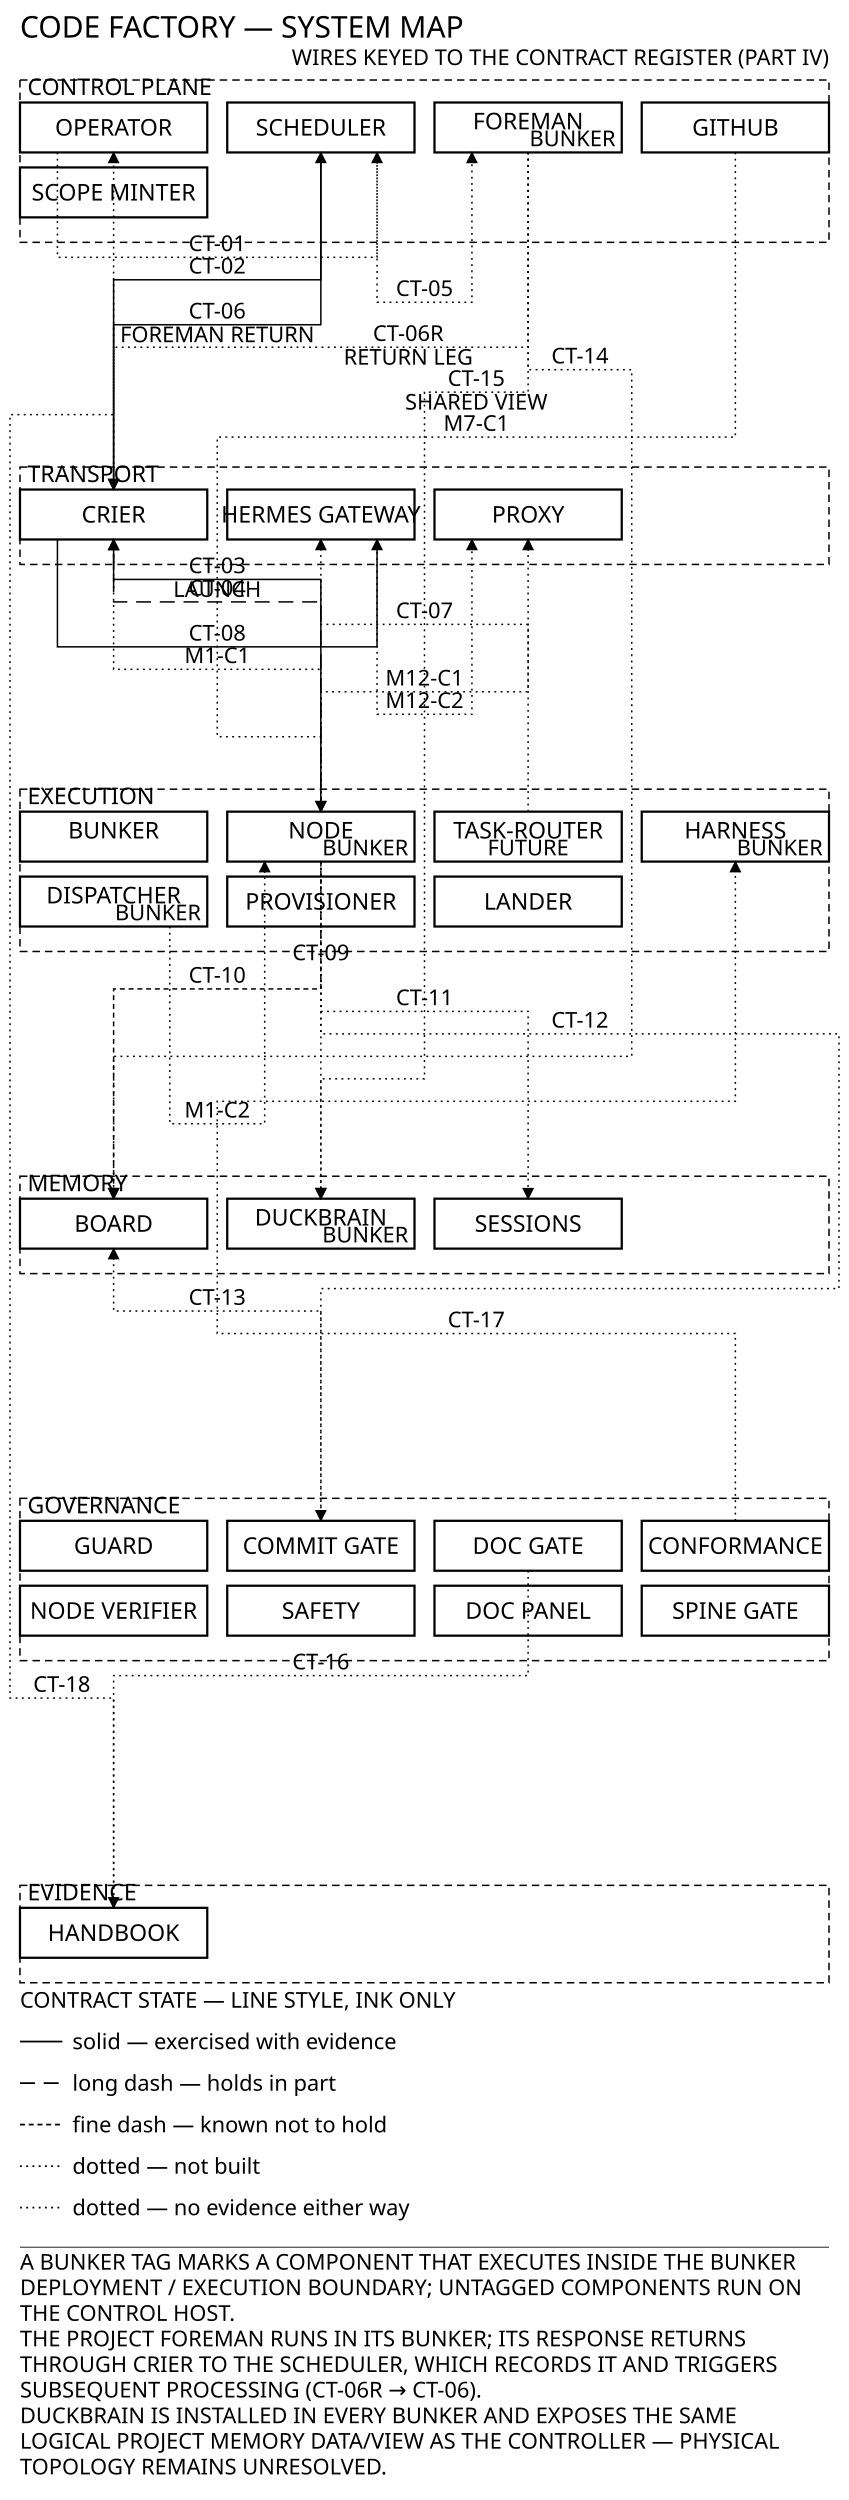
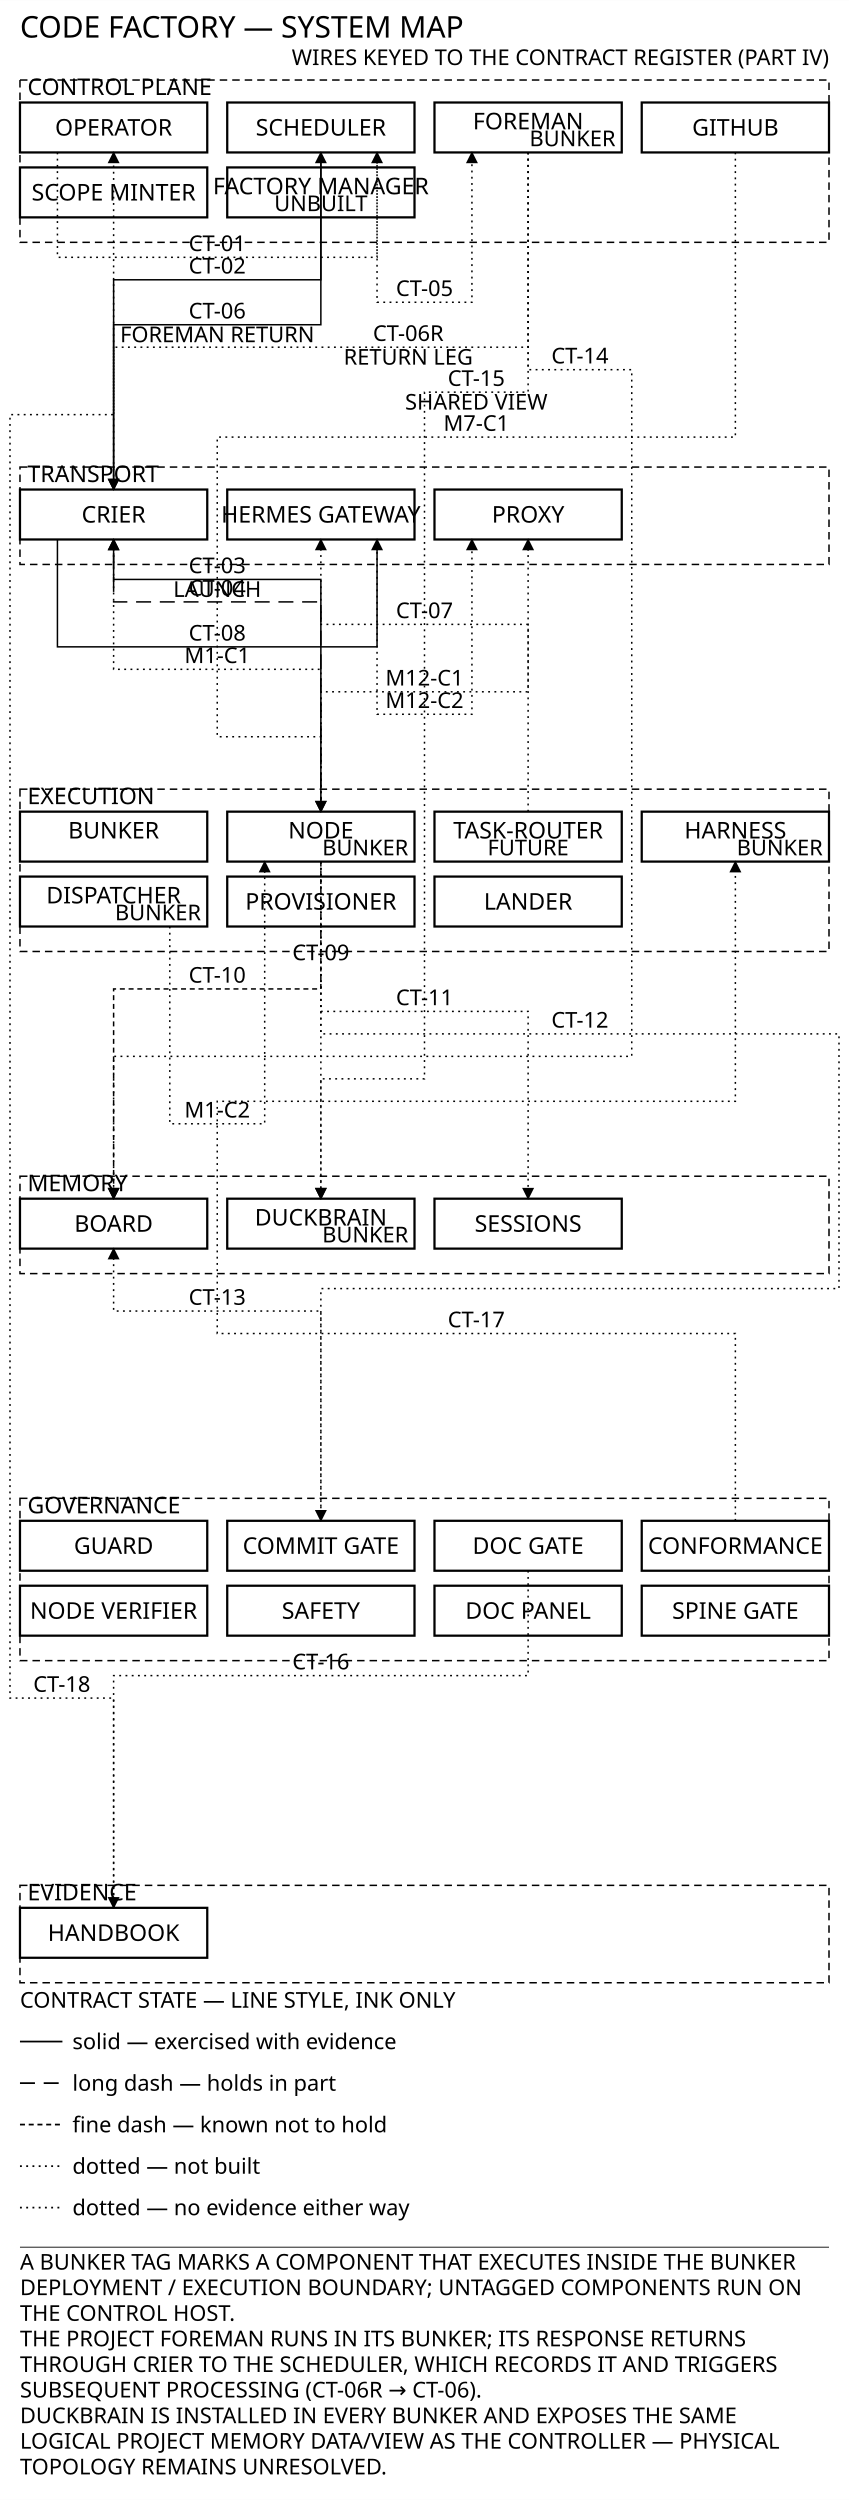
<svg xmlns="http://www.w3.org/2000/svg" width="170.0mm" height="500.6mm" viewBox="0 0 680 2002.2" preserveAspectRatio="xMidYMid meet">
  <rect width="680" height="2002.2" fill="#ffffff" />
  <defs>
    <marker id="ar" viewBox="0 0 10 10" refX="9" refY="5" markerWidth="8" markerHeight="8" orient="auto">
      <path d="M0,0 L10,5 L0,10 z" fill="#000000" />
    </marker>
  </defs>
  <g font-family="Routed Gothic Narrow, Routed Gothic, sans-serif">
    <text x="16.0" y="30.0" font-size="24.00" fill="#000000" text-anchor="start">CODE FACTORY — SYSTEM MAP</text>
    <text x="664.0" y="52.0" font-size="17.50" fill="#000000" text-anchor="end">WIRES KEYED TO THE CONTRACT REGISTER (PART IV)</text>
    <rect x="16.0" y="64.0" width="648.0" height="130.0" fill="none" stroke="#000000" stroke-width="1.2" stroke-dasharray="6 4" />
    <text x="22.0" y="76.0" font-size="18.50" fill="#000000" text-anchor="start">CONTROL PLANE</text>
    <rect x="16.0" y="82.0" width="150.0" height="40.0" fill="#ffffff" stroke="#000000" stroke-width="1.8" />
    <text x="91.0" y="108.5" font-size="18.50" fill="#000000" text-anchor="middle">OPERATOR</text>
    <rect x="182.0" y="82.0" width="150.0" height="40.0" fill="#ffffff" stroke="#000000" stroke-width="1.8" />
    <text x="257.0" y="108.5" font-size="18.50" fill="#000000" text-anchor="middle">SCHEDULER</text>
    <rect x="348.0" y="82.0" width="150.0" height="40.0" fill="#ffffff" stroke="#000000" stroke-width="1.8" />
    <text x="423.0" y="103.5" font-size="18.50" fill="#000000" text-anchor="middle">FOREMAN</text>
    <text x="493.0" y="117.0" font-size="17.50" fill="#000000" text-anchor="end">BUNKER</text>
    <rect x="514.0" y="82.0" width="150.0" height="40.0" fill="#ffffff" stroke="#000000" stroke-width="1.8" />
    <text x="589.0" y="108.5" font-size="18.50" fill="#000000" text-anchor="middle">GITHUB</text>
    <rect x="16.0" y="134.0" width="150.0" height="40.0" fill="#ffffff" stroke="#000000" stroke-width="1.8" />
    <text x="91.0" y="160.5" font-size="18.50" fill="#000000" text-anchor="middle">SCOPE MINTER</text>
+     <rect x="182.0" y="134.0" width="150.0" height="40.0" fill="#ffffff" stroke="#000000" stroke-width="1.8" />
+     <text x="257.0" y="155.5" font-size="18.50" fill="#000000" text-anchor="middle">FACTORY MANAGER</text>
+     <text x="257.0" y="169.0" font-size="17.50" fill="#000000" text-anchor="middle">UNBUILT</text>
    <rect x="16.0" y="374.0" width="648.0" height="78.0" fill="none" stroke="#000000" stroke-width="1.2" stroke-dasharray="6 4" />
    <text x="22.0" y="386.0" font-size="18.50" fill="#000000" text-anchor="start">TRANSPORT</text>
    <rect x="16.0" y="392.0" width="150.0" height="40.0" fill="#ffffff" stroke="#000000" stroke-width="1.8" />
    <text x="91.0" y="418.5" font-size="18.50" fill="#000000" text-anchor="middle">CRIER</text>
    <rect x="182.0" y="392.0" width="150.0" height="40.0" fill="#ffffff" stroke="#000000" stroke-width="1.8" />
    <text x="257.0" y="418.5" font-size="18.50" fill="#000000" text-anchor="middle">HERMES GATEWAY</text>
    <rect x="348.0" y="392.0" width="150.0" height="40.0" fill="#ffffff" stroke="#000000" stroke-width="1.8" />
    <text x="423.0" y="418.5" font-size="18.50" fill="#000000" text-anchor="middle">PROXY</text>
    <rect x="16.0" y="632.0" width="648.0" height="130.0" fill="none" stroke="#000000" stroke-width="1.2" stroke-dasharray="6 4" />
    <text x="22.0" y="644.0" font-size="18.50" fill="#000000" text-anchor="start">EXECUTION</text>
    <rect x="16.0" y="650.0" width="150.0" height="40.0" fill="#ffffff" stroke="#000000" stroke-width="1.8" />
    <text x="91.0" y="671.5" font-size="18.50" fill="#000000" text-anchor="middle">BUNKER</text>
    <rect x="182.0" y="650.0" width="150.0" height="40.0" fill="#ffffff" stroke="#000000" stroke-width="1.8" />
    <text x="257.0" y="671.5" font-size="18.50" fill="#000000" text-anchor="middle">NODE</text>
    <text x="327.0" y="685.0" font-size="17.50" fill="#000000" text-anchor="end">BUNKER</text>
    <rect x="348.0" y="650.0" width="150.0" height="40.0" fill="#ffffff" stroke="#000000" stroke-width="1.8" />
    <text x="423.0" y="671.5" font-size="18.50" fill="#000000" text-anchor="middle">TASK-ROUTER</text>
    <text x="423.0" y="685.0" font-size="17.50" fill="#000000" text-anchor="middle">FUTURE</text>
    <rect x="514.0" y="650.0" width="150.0" height="40.0" fill="#ffffff" stroke="#000000" stroke-width="1.8" />
    <text x="589.0" y="671.5" font-size="18.50" fill="#000000" text-anchor="middle">HARNESS</text>
    <text x="659.0" y="685.0" font-size="17.50" fill="#000000" text-anchor="end">BUNKER</text>
    <rect x="16.0" y="702.0" width="150.0" height="40.0" fill="#ffffff" stroke="#000000" stroke-width="1.8" />
    <text x="91.0" y="723.5" font-size="18.50" fill="#000000" text-anchor="middle">DISPATCHER</text>
    <text x="161.0" y="737.0" font-size="17.50" fill="#000000" text-anchor="end">BUNKER</text>
    <rect x="182.0" y="702.0" width="150.0" height="40.0" fill="#ffffff" stroke="#000000" stroke-width="1.8" />
    <text x="257.0" y="728.5" font-size="18.50" fill="#000000" text-anchor="middle">PROVISIONER</text>
    <rect x="348.0" y="702.0" width="150.0" height="40.0" fill="#ffffff" stroke="#000000" stroke-width="1.8" />
    <text x="423.0" y="728.5" font-size="18.50" fill="#000000" text-anchor="middle">LANDER</text>
    <rect x="16.0" y="942.0" width="648.0" height="78.0" fill="none" stroke="#000000" stroke-width="1.2" stroke-dasharray="6 4" />
    <text x="22.0" y="954.0" font-size="18.50" fill="#000000" text-anchor="start">MEMORY</text>
    <rect x="16.0" y="960.0" width="150.0" height="40.0" fill="#ffffff" stroke="#000000" stroke-width="1.8" />
    <text x="91.0" y="986.5" font-size="18.50" fill="#000000" text-anchor="middle">BOARD</text>
    <rect x="182.0" y="960.0" width="150.0" height="40.0" fill="#ffffff" stroke="#000000" stroke-width="1.8" />
    <text x="257.0" y="981.5" font-size="18.50" fill="#000000" text-anchor="middle">DUCKBRAIN</text>
    <text x="327.0" y="995.0" font-size="17.50" fill="#000000" text-anchor="end">BUNKER</text>
    <rect x="348.0" y="960.0" width="150.0" height="40.0" fill="#ffffff" stroke="#000000" stroke-width="1.8" />
    <text x="423.0" y="986.5" font-size="18.50" fill="#000000" text-anchor="middle">SESSIONS</text>
    <rect x="16.0" y="1200.0" width="648.0" height="130.0" fill="none" stroke="#000000" stroke-width="1.2" stroke-dasharray="6 4" />
    <text x="22.0" y="1212.0" font-size="18.50" fill="#000000" text-anchor="start">GOVERNANCE</text>
    <rect x="16.0" y="1218.0" width="150.0" height="40.0" fill="#ffffff" stroke="#000000" stroke-width="1.8" />
    <text x="91.0" y="1244.5" font-size="18.50" fill="#000000" text-anchor="middle">GUARD</text>
    <rect x="182.0" y="1218.0" width="150.0" height="40.0" fill="#ffffff" stroke="#000000" stroke-width="1.8" />
    <text x="257.0" y="1244.5" font-size="18.50" fill="#000000" text-anchor="middle">COMMIT GATE</text>
    <rect x="348.0" y="1218.0" width="150.0" height="40.0" fill="#ffffff" stroke="#000000" stroke-width="1.8" />
    <text x="423.0" y="1244.5" font-size="18.50" fill="#000000" text-anchor="middle">DOC GATE</text>
    <rect x="514.0" y="1218.0" width="150.0" height="40.0" fill="#ffffff" stroke="#000000" stroke-width="1.8" />
    <text x="589.0" y="1244.5" font-size="18.50" fill="#000000" text-anchor="middle">CONFORMANCE</text>
    <rect x="16.0" y="1270.0" width="150.0" height="40.0" fill="#ffffff" stroke="#000000" stroke-width="1.8" />
    <text x="91.0" y="1296.5" font-size="18.50" fill="#000000" text-anchor="middle">NODE VERIFIER</text>
    <rect x="182.0" y="1270.0" width="150.0" height="40.0" fill="#ffffff" stroke="#000000" stroke-width="1.8" />
    <text x="257.0" y="1296.5" font-size="18.50" fill="#000000" text-anchor="middle">SAFETY</text>
    <rect x="348.0" y="1270.0" width="150.0" height="40.0" fill="#ffffff" stroke="#000000" stroke-width="1.8" />
    <text x="423.0" y="1296.5" font-size="18.50" fill="#000000" text-anchor="middle">DOC PANEL</text>
    <rect x="514.0" y="1270.0" width="150.0" height="40.0" fill="#ffffff" stroke="#000000" stroke-width="1.8" />
    <text x="589.0" y="1296.5" font-size="18.50" fill="#000000" text-anchor="middle">SPINE GATE</text>
    <rect x="16.0" y="1510.0" width="648.0" height="78.0" fill="none" stroke="#000000" stroke-width="1.2" stroke-dasharray="6 4" />
    <text x="22.0" y="1522.0" font-size="18.50" fill="#000000" text-anchor="start">EVIDENCE</text>
    <rect x="16.0" y="1528.0" width="150.0" height="40.0" fill="#ffffff" stroke="#000000" stroke-width="1.8" />
    <text x="91.0" y="1554.5" font-size="18.50" fill="#000000" text-anchor="middle">HANDBOOK</text>
    <polyline points="46.0,122.0 46.0,206.0 302.0,206.0 302.0,122.0" fill="none" stroke="#000000" stroke-width="1.2" stroke-dasharray="1.5 3.5" marker-end="url(#ar)" />
    <text x="174.0" y="201.0" font-size="17.50" fill="#000000" text-anchor="middle">CT-01</text>
    <polyline points="257.0,122.0 257.0,224.0 91.0,224.0 91.0,392.0" fill="none" stroke="#000000" stroke-width="1.2" marker-end="url(#ar)" />
    <text x="174.0" y="219.0" font-size="17.50" fill="#000000" text-anchor="middle">CT-02</text>
    <polyline points="91.0,432.0 91.0,464.0 257.0,464.0 257.0,650.0" fill="none" stroke="#000000" stroke-width="1.2" marker-end="url(#ar)" />
    <text x="174.0" y="459.0" font-size="17.50" fill="#000000" text-anchor="middle">CT-03</text>
    <text x="174.0" y="478.0" font-size="17.50" fill="#000000" text-anchor="middle">LAUNCH</text>
    <polyline points="257.0,650.0 257.0,482.0 91.0,482.0 91.0,432.0" fill="none" stroke="#000000" stroke-width="1.2" stroke-dasharray="12 7" marker-end="url(#ar)" />
    <text x="174.0" y="477.0" font-size="17.50" fill="#000000" text-anchor="middle">CT-04</text>
    <polyline points="302.0,122.0 302.0,242.0 378.0,242.0 378.0,122.0" fill="none" stroke="#000000" stroke-width="1.2" stroke-dasharray="1.5 3.5" marker-end="url(#ar)" />
    <text x="340.0" y="237.0" font-size="17.50" fill="#000000" text-anchor="middle">CT-05</text>
    <polyline points="91.0,392.0 91.0,260.0 257.0,260.0 257.0,122.0" fill="none" stroke="#000000" stroke-width="1.2" marker-end="url(#ar)" />
    <text x="174.0" y="255.0" font-size="17.50" fill="#000000" text-anchor="middle">CT-06</text>
    <text x="174.0" y="274.0" font-size="17.50" fill="#000000" text-anchor="middle">FOREMAN RETURN</text>
    <polyline points="423.0,122.0 423.0,278.0 91.0,278.0 91.0,392.0" fill="none" stroke="#000000" stroke-width="1.2" stroke-dasharray="1.5 3.5" marker-end="url(#ar)" />
    <text x="327.0" y="273.0" font-size="17.50" fill="#000000" text-anchor="middle">CT-06R</text>
    <text x="327.0" y="292.0" font-size="17.50" fill="#000000" text-anchor="middle">RETURN LEG</text>
    <polyline points="423.0,650.0 423.0,500.0 257.0,500.0 257.0,432.0" fill="none" stroke="#000000" stroke-width="1.2" stroke-dasharray="1.5 3.5" marker-end="url(#ar)" />
    <text x="340.0" y="495.0" font-size="17.50" fill="#000000" text-anchor="middle">CT-07</text>
    <polyline points="46.0,432.0 46.0,518.0 302.0,518.0 302.0,432.0" fill="none" stroke="#000000" stroke-width="1.2" marker-end="url(#ar)" />
    <text x="174.0" y="513.0" font-size="17.50" fill="#000000" text-anchor="middle">CT-08</text>
    <polyline points="257.0,690.0 257.0,774.0 257.0,774.0 257.0,960.0" fill="none" stroke="#000000" stroke-width="1.2" stroke-dasharray="1.5 3.5" marker-end="url(#ar)" />
    <text x="257.0" y="769.0" font-size="17.50" fill="#000000" text-anchor="middle">CT-09</text>
    <polyline points="257.0,690.0 257.0,792.0 91.0,792.0 91.0,960.0" fill="none" stroke="#000000" stroke-width="1.2" stroke-dasharray="4 3" marker-end="url(#ar)" />
    <text x="174.0" y="787.0" font-size="17.50" fill="#000000" text-anchor="middle">CT-10</text>
    <polyline points="257.0,690.0 257.0,810.0 423.0,810.0 423.0,960.0" fill="none" stroke="#000000" stroke-width="1.2" stroke-dasharray="1.5 3.5" marker-end="url(#ar)" />
    <text x="340.0" y="805.0" font-size="17.50" fill="#000000" text-anchor="middle">CT-11</text>
    <polyline points="257.0,690.0 257.0,828.0 672.0,828.0 672.0,1032.0 257.0,1032.0 257.0,1218.0" fill="none" stroke="#000000" stroke-width="1.2" stroke-dasharray="1.5 3.5" marker-end="url(#ar)" />
    <text x="464.5" y="823.0" font-size="17.50" fill="#000000" text-anchor="middle">CT-12</text>
    <polyline points="257.0,1218.0 257.0,1050.0 91.0,1050.0 91.0,1000.0" fill="none" stroke="#000000" stroke-width="1.2" stroke-dasharray="1.5 3.5" marker-end="url(#ar)" />
    <text x="174.0" y="1045.0" font-size="17.50" fill="#000000" text-anchor="middle">CT-13</text>
    <polyline points="423.0,122.0 423.0,296.0 506.0,296.0 506.0,846.0 91.0,846.0 91.0,960.0" fill="none" stroke="#000000" stroke-width="1.2" stroke-dasharray="1.5 3.5" marker-end="url(#ar)" />
    <text x="464.5" y="291.0" font-size="17.50" fill="#000000" text-anchor="middle">CT-14</text>
    <polyline points="423.0,122.0 423.0,314.0 340.0,314.0 340.0,864.0 257.0,864.0 257.0,960.0" fill="none" stroke="#000000" stroke-width="1.2" stroke-dasharray="1.5 3.5" marker-end="url(#ar)" />
    <text x="381.5" y="309.0" font-size="17.50" fill="#000000" text-anchor="middle">CT-15</text>
    <text x="381.5" y="328.0" font-size="17.50" fill="#000000" text-anchor="middle">SHARED VIEW</text>
    <polyline points="423.0,1258.0 423.0,1342.0 91.0,1342.0 91.0,1528.0" fill="none" stroke="#000000" stroke-width="1.2" stroke-dasharray="1.5 3.5" marker-end="url(#ar)" />
    <text x="257.0" y="1337.0" font-size="17.50" fill="#000000" text-anchor="middle">CT-16</text>
    <polyline points="589.0,1218.0 589.0,1068.0 174.0,1068.0 174.0,882.0 589.0,882.0 589.0,690.0" fill="none" stroke="#000000" stroke-width="1.2" stroke-dasharray="1.5 3.5" marker-end="url(#ar)" />
    <text x="381.5" y="1063.0" font-size="17.50" fill="#000000" text-anchor="middle">CT-17</text>
    <polyline points="91.0,1528.0 91.0,1360.0 8.0,1360.0 8.0,332.0 91.0,332.0 91.0,122.0" fill="none" stroke="#000000" stroke-width="1.2" stroke-dasharray="1.5 3.5" marker-end="url(#ar)" />
    <text x="49.5" y="1355.0" font-size="17.50" fill="#000000" text-anchor="middle">CT-18</text>
    <polyline points="257.0,650.0 257.0,536.0 91.0,536.0 91.0,432.0" fill="none" stroke="#000000" stroke-width="1.2" stroke-dasharray="1.5 3.5" marker-end="url(#ar)" />
    <text x="174.0" y="531.0" font-size="17.50" fill="#000000" text-anchor="middle">M1-C1</text>
    <polyline points="136.0,742.0 136.0,900.0 212.0,900.0 212.0,690.0" fill="none" stroke="#000000" stroke-width="1.2" stroke-dasharray="1.5 3.5" marker-end="url(#ar)" />
    <text x="174.0" y="895.0" font-size="17.50" fill="#000000" text-anchor="middle">M1-C2</text>
    <polyline points="257.0,650.0 257.0,554.0 423.0,554.0 423.0,432.0" fill="none" stroke="#000000" stroke-width="1.2" stroke-dasharray="1.5 3.5" marker-end="url(#ar)" />
    <text x="340.0" y="549.0" font-size="17.50" fill="#000000" text-anchor="middle">M12-C1</text>
    <polyline points="302.0,432.0 302.0,572.0 378.0,572.0 378.0,432.0" fill="none" stroke="#000000" stroke-width="1.2" stroke-dasharray="1.5 3.5" marker-end="url(#ar)" />
    <text x="340.0" y="567.0" font-size="17.50" fill="#000000" text-anchor="middle">M12-C2</text>
    <polyline points="589.0,122.0 589.0,350.0 174.0,350.0 174.0,590.0 257.0,590.0 257.0,650.0" fill="none" stroke="#000000" stroke-width="1.2" stroke-dasharray="1.5 3.5" marker-end="url(#ar)" />
    <text x="381.5" y="345.0" font-size="17.50" fill="#000000" text-anchor="middle">M7-C1</text>
    <text x="16.0" y="1608.0" font-size="17.50" fill="#000000" text-anchor="start">CONTRACT STATE — LINE STYLE, INK ONLY</text>
    <polyline points="16.0,1635.1 50.0,1635.1" fill="none" stroke="#000000" stroke-width="1.4" />
    <text x="58.0" y="1641.2" font-size="17.50" fill="#000000" text-anchor="start">solid — exercised with evidence</text>
    <polyline points="16.0,1668.4 50.0,1668.4" fill="none" stroke="#000000" stroke-width="1.4" stroke-dasharray="12 7" />
    <text x="58.0" y="1674.5" font-size="17.50" fill="#000000" text-anchor="start">long dash — holds in part</text>
    <polyline points="16.0,1701.6 50.0,1701.6" fill="none" stroke="#000000" stroke-width="1.4" stroke-dasharray="4 3" />
    <text x="58.0" y="1707.8" font-size="17.50" fill="#000000" text-anchor="start">fine dash — known not to hold</text>
    <polyline points="16.0,1734.9 50.0,1734.9" fill="none" stroke="#000000" stroke-width="1.4" stroke-dasharray="1.5 3.5" />
    <text x="58.0" y="1741.0" font-size="17.50" fill="#000000" text-anchor="start">dotted — not built</text>
    <polyline points="16.0,1768.1 50.0,1768.1" fill="none" stroke="#000000" stroke-width="1.4" stroke-dasharray="1.5 3.5" />
    <text x="58.0" y="1774.2" font-size="17.50" fill="#000000" text-anchor="start">dotted — no evidence either way</text>
    <polyline points="16.0,1799.8 664.0,1799.8" fill="none" stroke="#000000" stroke-width="0.7" />
    <text x="16.0" y="1817.8" font-size="17.50" fill="#000000" text-anchor="start">A BUNKER TAG MARKS A COMPONENT THAT EXECUTES INSIDE THE BUNKER</text>
    <text x="16.0" y="1838.2" font-size="17.50" fill="#000000" text-anchor="start">DEPLOYMENT / EXECUTION BOUNDARY; UNTAGGED COMPONENTS RUN ON</text>
    <text x="16.0" y="1858.8" font-size="17.50" fill="#000000" text-anchor="start">THE CONTROL HOST.</text>
    <text x="16.0" y="1879.2" font-size="17.50" fill="#000000" text-anchor="start">THE PROJECT FOREMAN RUNS IN ITS BUNKER; ITS RESPONSE RETURNS</text>
    <text x="16.0" y="1899.8" font-size="17.50" fill="#000000" text-anchor="start">THROUGH CRIER TO THE SCHEDULER, WHICH RECORDS IT AND TRIGGERS</text>
    <text x="16.0" y="1920.2" font-size="17.50" fill="#000000" text-anchor="start">SUBSEQUENT PROCESSING (CT-06R → CT-06).</text>
    <text x="16.0" y="1940.8" font-size="17.50" fill="#000000" text-anchor="start">DUCKBRAIN IS INSTALLED IN EVERY BUNKER AND EXPOSES THE SAME</text>
    <text x="16.0" y="1961.2" font-size="17.50" fill="#000000" text-anchor="start">LOGICAL PROJECT MEMORY DATA/VIEW AS THE CONTROLLER — PHYSICAL</text>
    <text x="16.0" y="1981.8" font-size="17.50" fill="#000000" text-anchor="start">TOPOLOGY REMAINS UNRESOLVED.</text>
  </g>
</svg>
